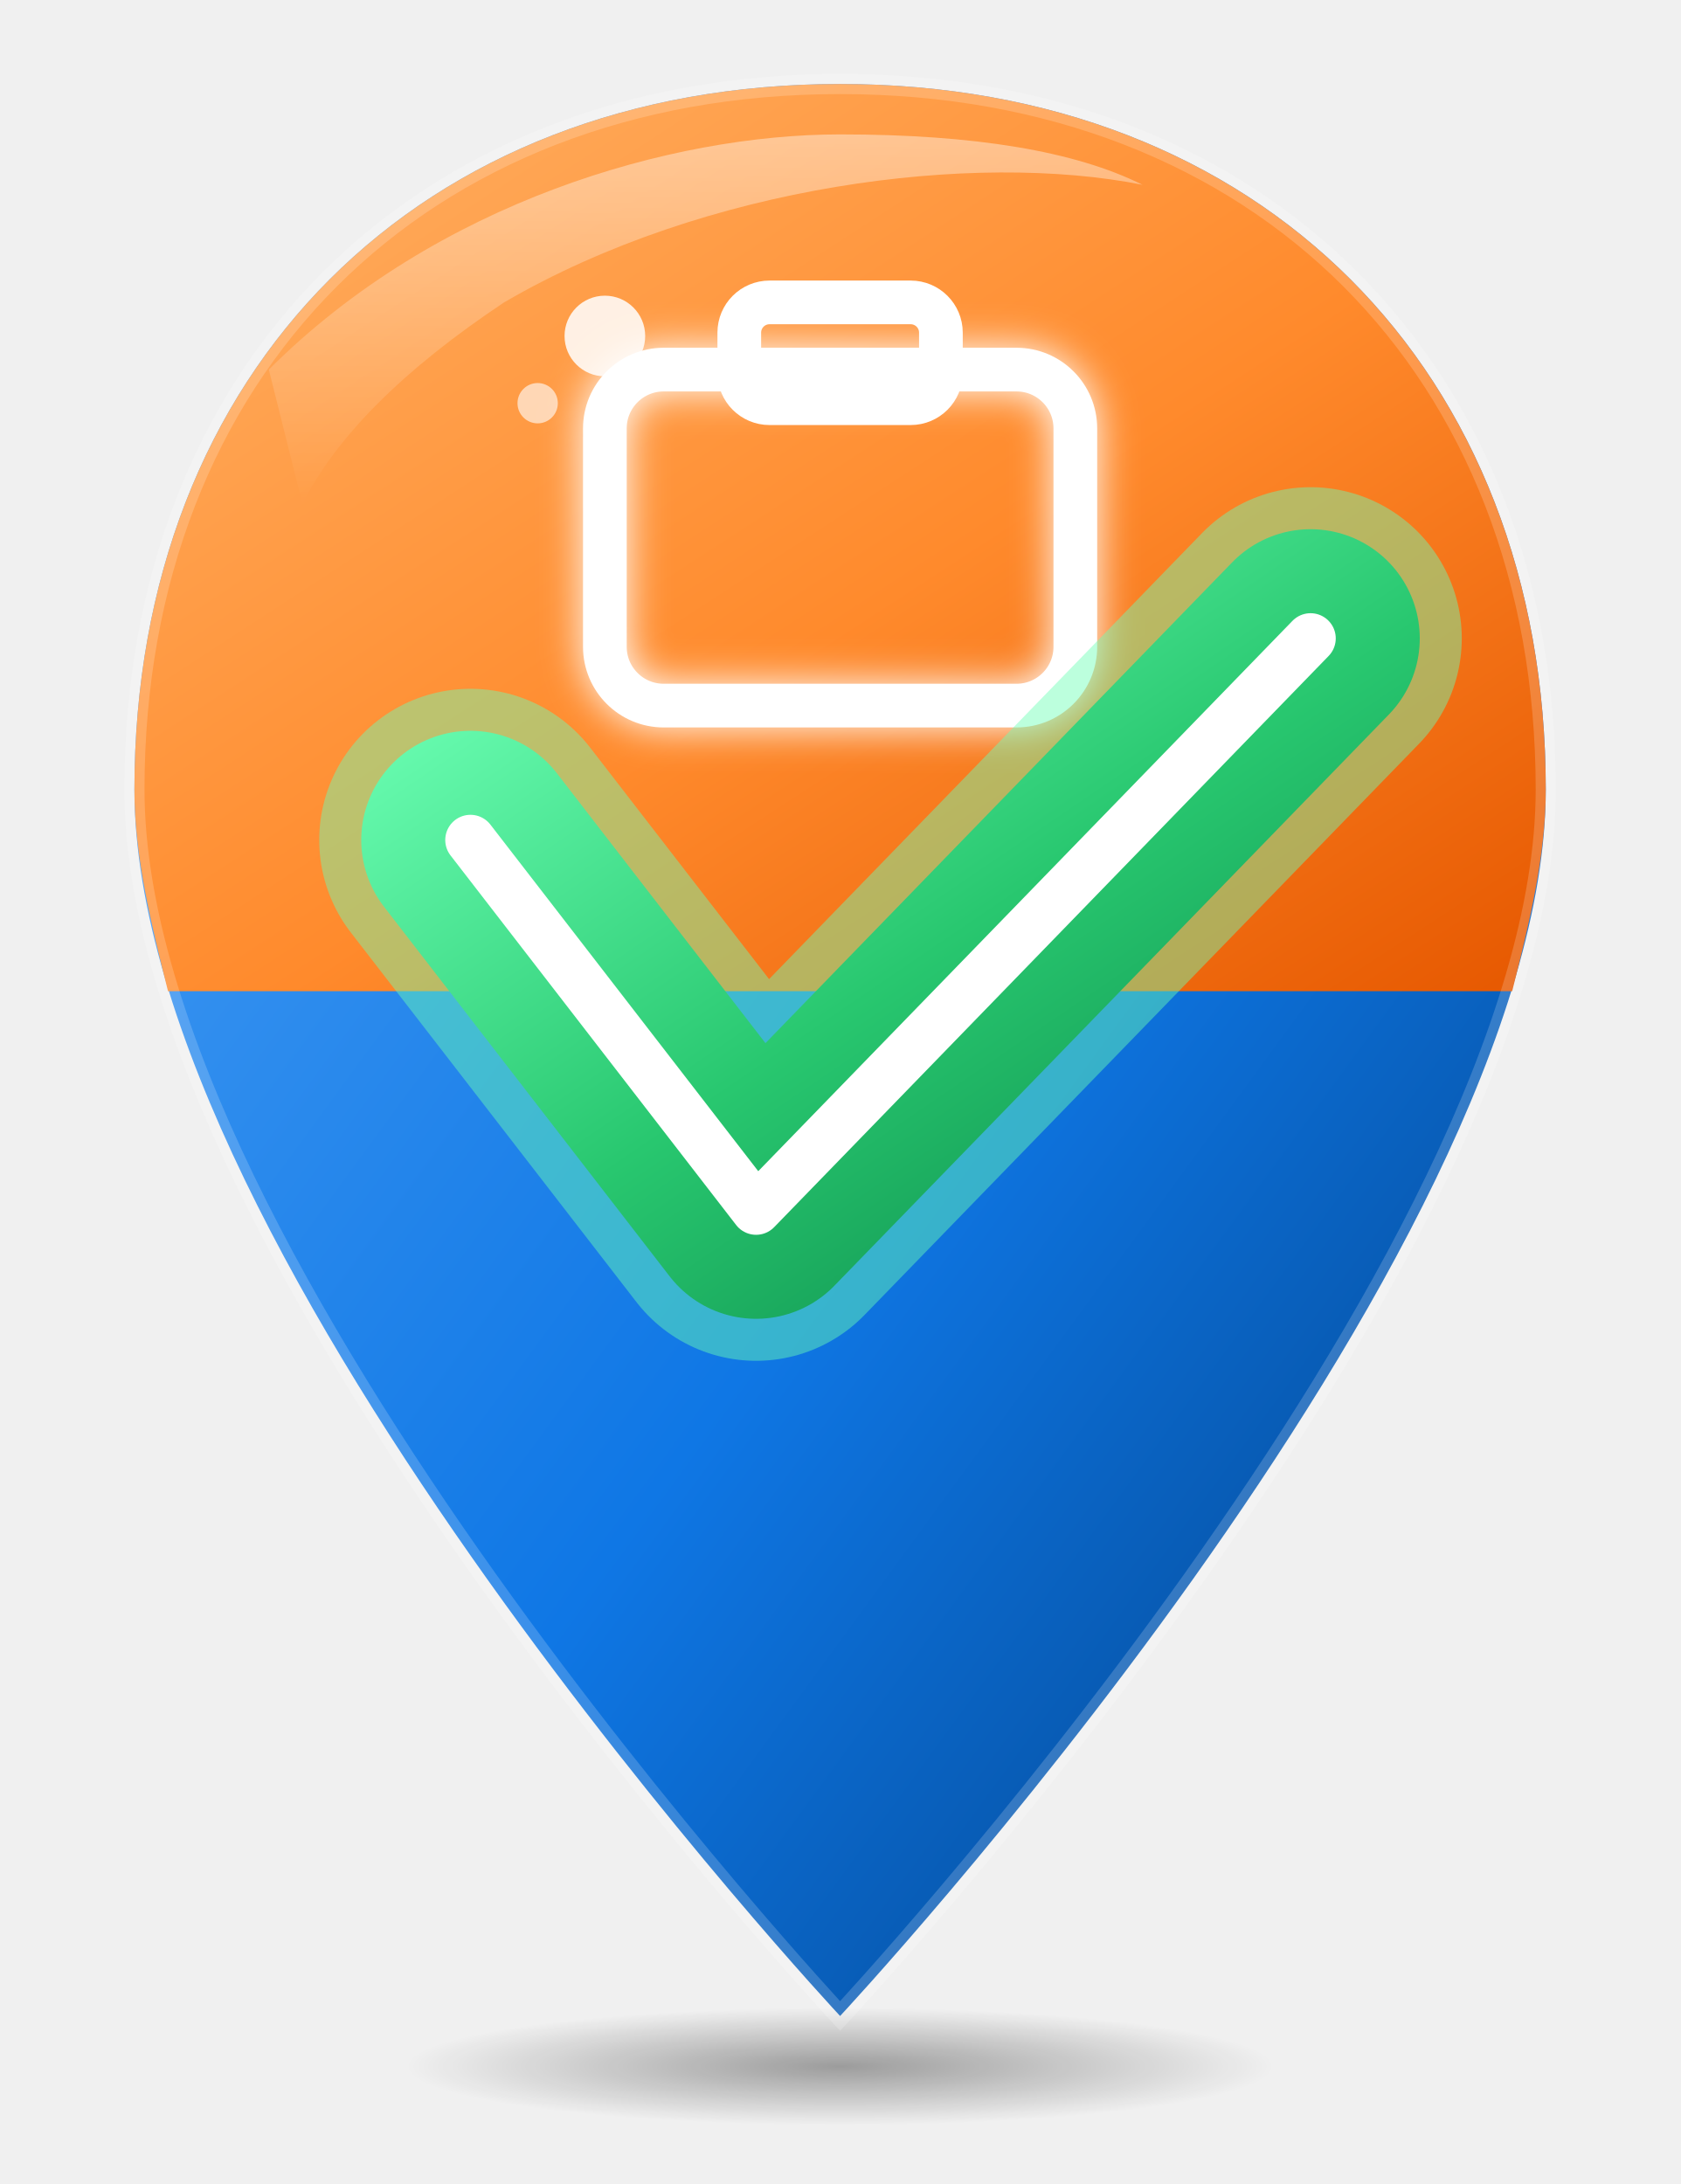
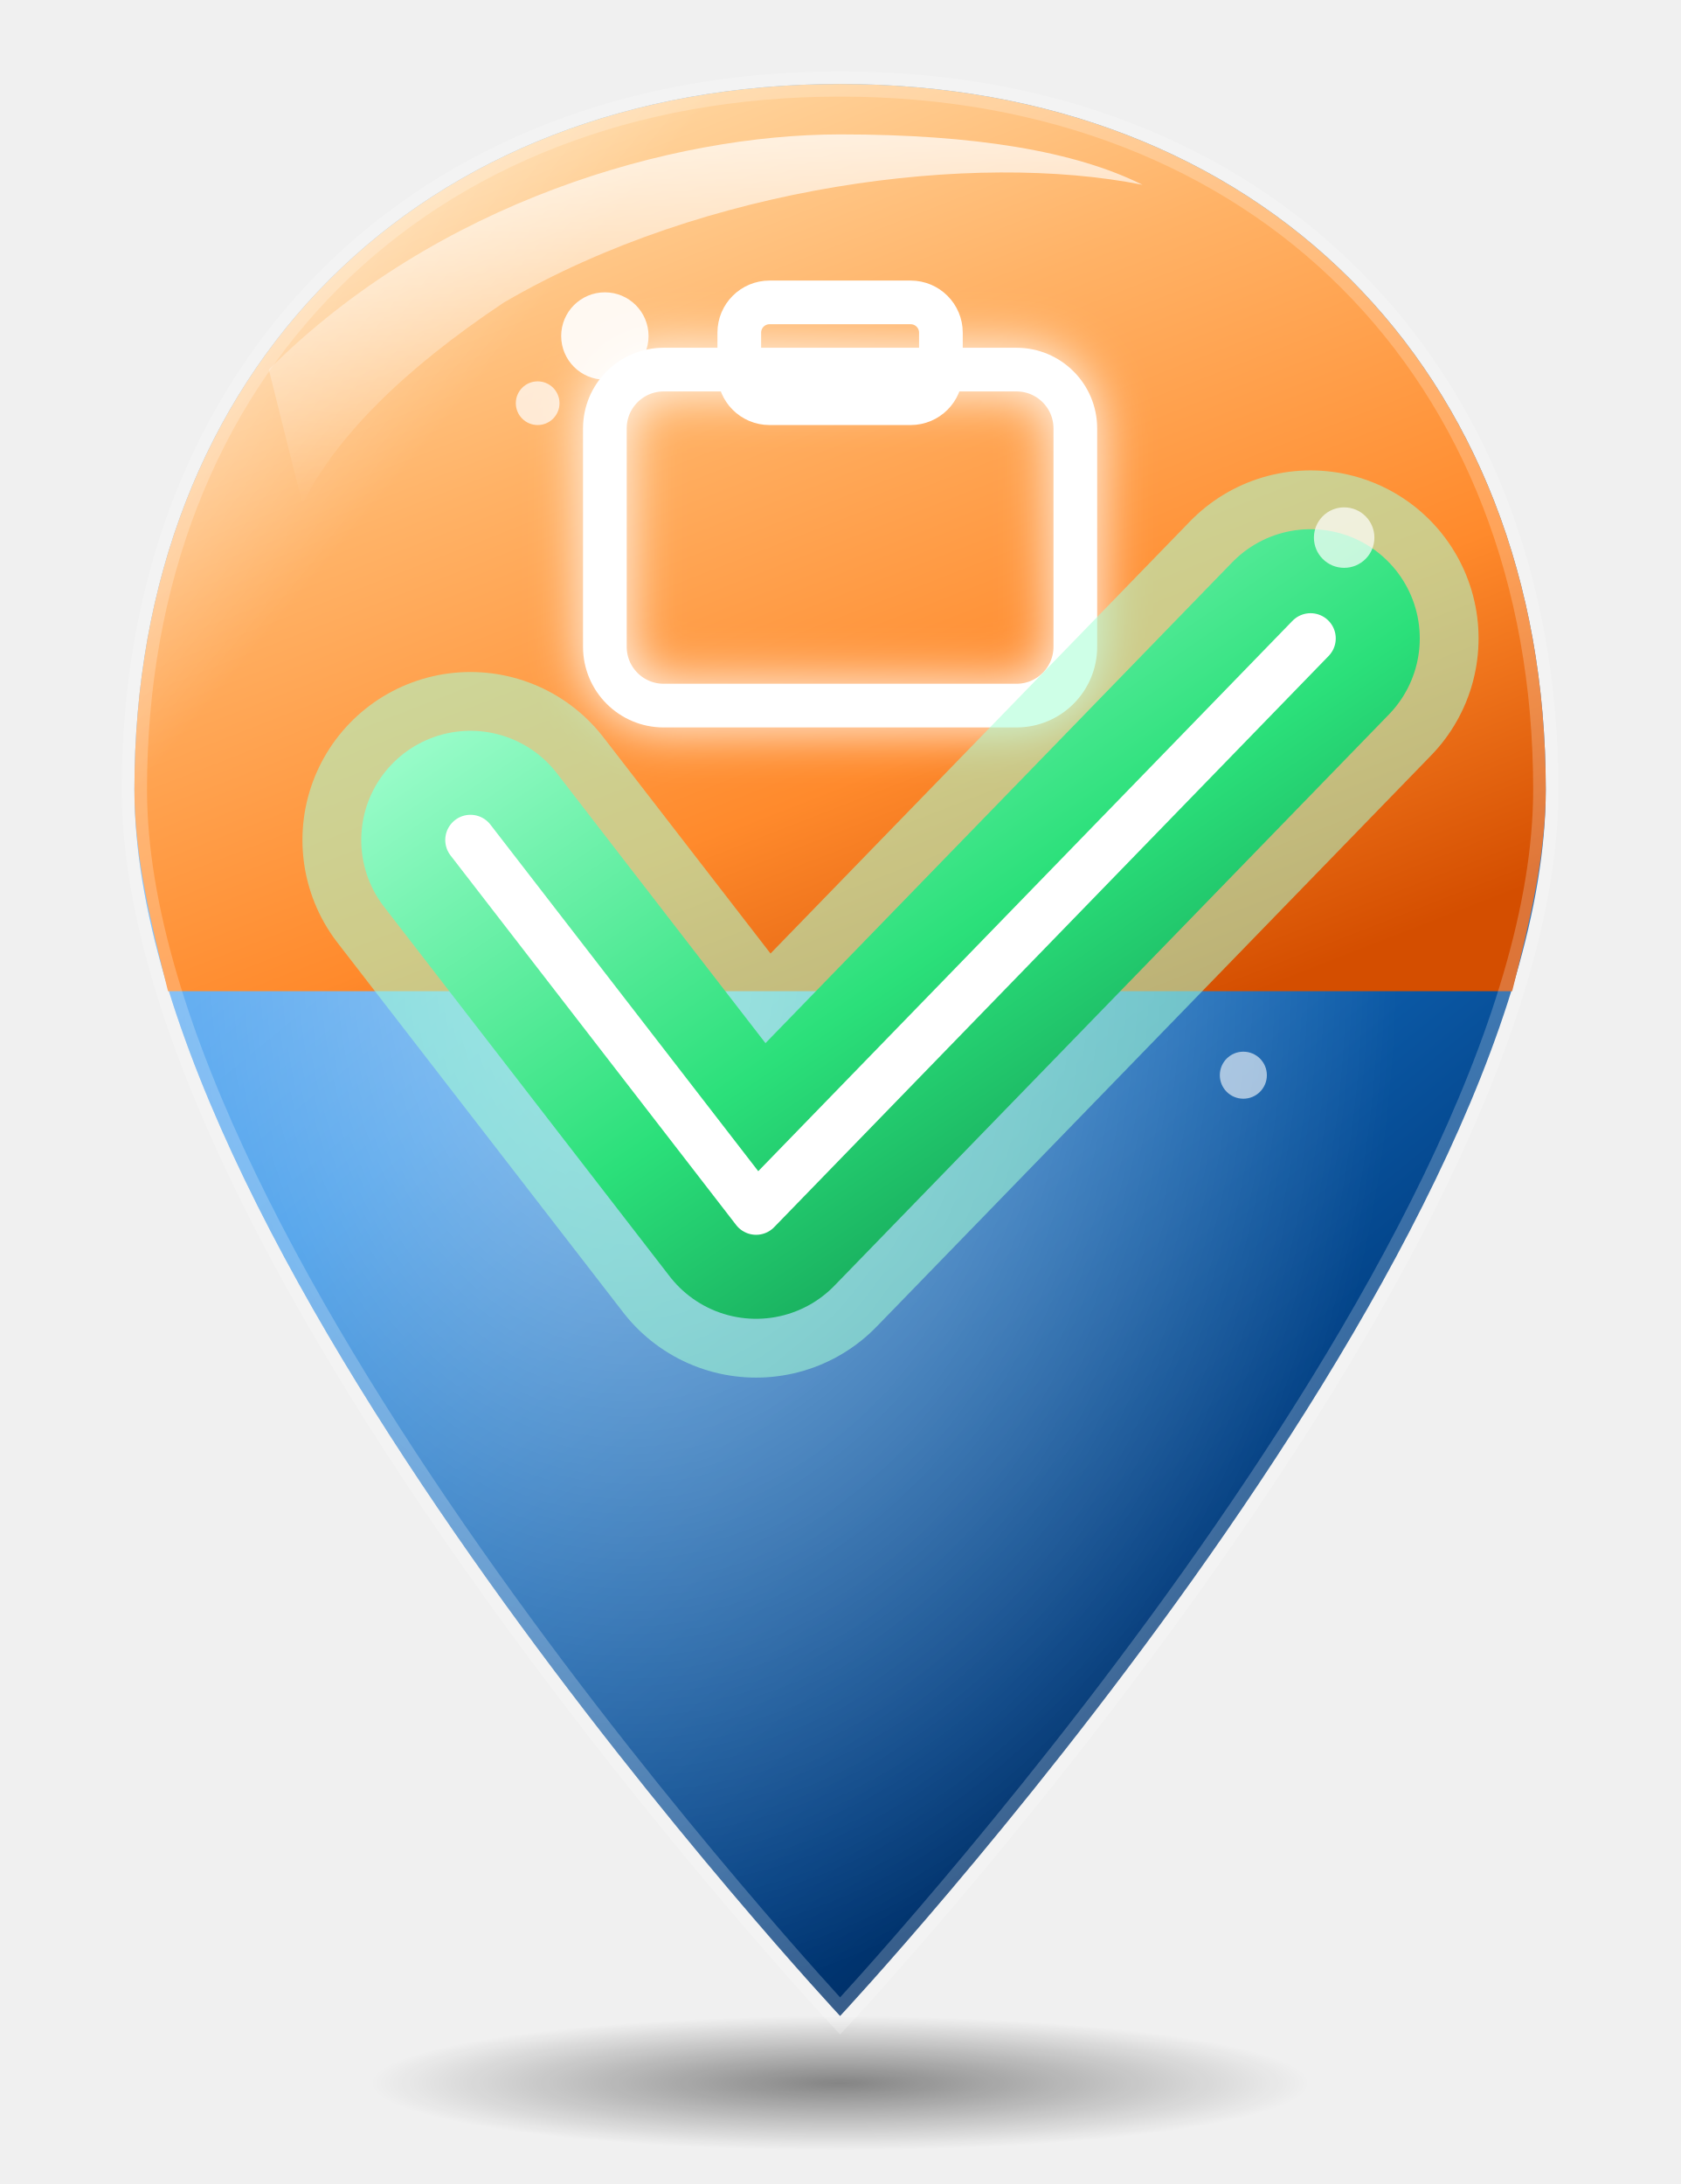
<svg xmlns="http://www.w3.org/2000/svg" viewBox="0 0 100 130" width="100" height="130">
  <defs>
-     <linearGradient id="pinTop" x1="0%" y1="0%" x2="100%" y2="100%">
-       <stop offset="0%" stop-color="#FFB266" />
-       <stop offset="55%" stop-color="#FF8A2C" />
-       <stop offset="100%" stop-color="#E65800" />
+     <linearGradient id="pinTop" x1="20%" y1="0%" x2="80%" y2="100%">
+       <stop offset="0%" stop-color="#FFE0B0" />
+       <stop offset="35%" stop-color="#FFB266" />
+       <stop offset="70%" stop-color="#FF8A2C" />
+       <stop offset="100%" stop-color="#D44E00" />
    </linearGradient>
-     <linearGradient id="pinBottom" x1="0%" y1="0%" x2="100%" y2="100%">
-       <stop offset="0%" stop-color="#4FA3F7" />
-       <stop offset="55%" stop-color="#0F77E5" />
-       <stop offset="100%" stop-color="#003D80" />
+     <linearGradient id="pinBottom" x1="20%" y1="0%" x2="80%" y2="100%">
+       <stop offset="0%" stop-color="#6CB5FF" />
+       <stop offset="40%" stop-color="#1E88E5" />
+       <stop offset="80%" stop-color="#003D80" />
+       <stop offset="100%" stop-color="#001A40" />
    </linearGradient>
-     <linearGradient id="checkGrad" x1="0%" y1="0%" x2="100%" y2="100%">
-       <stop offset="0%" stop-color="#6CFFB4" />
-       <stop offset="55%" stop-color="#28C76F" />
-       <stop offset="100%" stop-color="#0E8E4E" />
-     </linearGradient>
-     <linearGradient id="shine" x1="0%" y1="0%" x2="0%" y2="100%">
+     <radialGradient id="pinInner" cx="35%" cy="45%" r="55%">
      <stop offset="0%" stop-color="rgba(255,255,255,0.55)" />
      <stop offset="100%" stop-color="rgba(255,255,255,0)" />
+     </radialGradient>
+     <linearGradient id="checkGrad" x1="0%" y1="0%" x2="100%" y2="100%">
+       <stop offset="0%" stop-color="#A6FFD3" />
+       <stop offset="55%" stop-color="#2BE07A" />
+       <stop offset="100%" stop-color="#0B8A4A" />
    </linearGradient>
-     <radialGradient id="shadow" cx="50%" cy="50%" r="50%">
-       <stop offset="0%" stop-color="rgba(0,0,0,0.35)" />
+     <linearGradient id="topSheen" x1="0%" y1="0%" x2="0%" y2="100%">
+       <stop offset="0%" stop-color="rgba(255,255,255,0.85)" />
+       <stop offset="100%" stop-color="rgba(255,255,255,0)" />
+     </linearGradient>
+     <radialGradient id="floorShadow" cx="50%" cy="50%" r="50%">
+       <stop offset="0%" stop-color="rgba(0,0,0,0.45)" />
      <stop offset="100%" stop-color="rgba(0,0,0,0)" />
    </radialGradient>
-     <filter id="logoGlow" x="-20%" y="-20%" width="140%" height="140%">
-       <feGaussianBlur stdDeviation="1.2" result="b" />
+     <linearGradient id="sweep" x1="0%" y1="0%" x2="100%" y2="100%">
+       <stop offset="0%" stop-color="rgba(255,255,255,0)">
+         <animate attributeName="offset" values="-0.4;1.4" dur="3.6s" repeatCount="indefinite" />
+       </stop>
+       <stop offset="0.15" stop-color="rgba(255,255,255,0.85)">
+         <animate attributeName="offset" values="-0.25;1.55" dur="3.6s" repeatCount="indefinite" />
+       </stop>
+       <stop offset="0.30" stop-color="rgba(255,255,255,0)">
+         <animate attributeName="offset" values="-0.1;1.7" dur="3.6s" repeatCount="indefinite" />
+       </stop>
+     </linearGradient>
+     <filter id="logoGlow" x="-30%" y="-30%" width="160%" height="160%">
+       <feGaussianBlur stdDeviation="1.5" result="b" />
      <feMerge>
        <feMergeNode in="b" />
        <feMergeNode in="SourceGraphic" />
      </feMerge>
    </filter>
+     <clipPath id="pinClip">
+       <path d="M50 5 C25 5 8 22 8 47 C8 75 50 120 50 120 C50 120 92 75 92 47 C92 22 75 5 50 5 Z" />
+     </clipPath>
  </defs>
-   <ellipse cx="50" cy="123" rx="26" ry="3.5" fill="url(#shadow)" />
+   <ellipse cx="50" cy="124" rx="28" ry="4" fill="url(#floorShadow)" />
  <path d="M50 5 C25 5 8 22 8 47 C8 75 50 120 50 120 C50 120 92 75 92 47 C92 22 75 5 50 5 Z" fill="url(#pinBottom)" />
+   <path d="M50 5 C25 5 8 22 8 47 C8 75 50 120 50 120 C50 120 92 75 92 47 C92 22 75 5 50 5 Z" fill="url(#pinInner)" />
  <path d="M50 5 C25 5 8 22 8 47 C8 51 9 55 10 59 L90 59 C91 55 92 51 92 47 C92 22 75 5 50 5 Z" fill="url(#pinTop)" />
-   <path d="M50 5 C25 5 8 22 8 47 C8 75 50 120 50 120 C50 120 92 75 92 47 C92 22 75 5 50 5 Z" fill="none" stroke="rgba(255,255,255,0.18)" stroke-width="1.2" />
-   <path d="M16 22 C26 12 40 8 50 8 C58 8 64 9 68 11 C58 9 42 11 30 18 C24 22 20 26 18 30 Z" fill="url(#shine)" opacity="0.75" />
+   <path d="M50 5 C25 5 8 22 8 47 C8 75 50 120 50 120 C50 120 92 75 92 47 C92 22 75 5 50 5 Z" fill="none" stroke="rgba(255,255,255,0.22)" stroke-width="1.5" />
+   <g clip-path="url(#pinClip)">
+     <rect x="-20" y="-20" width="140" height="170" fill="url(#sweep)" />
+   </g>
+   <path d="M16 22 C26 12 40 8 50 8 C58 8 64 9 68 11 C58 9 42 11 30 18 C24 22 20 26 18 30 Z" fill="url(#topSheen)" opacity="0.85" />
  <rect x="36" y="22" width="28" height="20" rx="3.5" fill="none" stroke="#ffffff" stroke-width="2.6" filter="url(#logoGlow)" />
  <rect x="44" y="18" width="12" height="6" rx="1.8" fill="none" stroke="#ffffff" stroke-width="2.6" />
-   <path d="M28 50 L45 72 L78 38" fill="none" stroke="rgba(108, 255, 180, 0.45)" stroke-width="18" stroke-linecap="round" stroke-linejoin="round" />
+   <path d="M28 50 L45 72 L78 38" fill="none" stroke="rgba(166, 255, 211, 0.55)" stroke-width="20" stroke-linecap="round" stroke-linejoin="round" />
  <path d="M28 50 L45 72 L78 38" fill="none" stroke="url(#checkGrad)" stroke-width="13" stroke-linecap="round" stroke-linejoin="round" />
  <path d="M28 50 L45 72 L78 38" fill="none" stroke="#ffffff" stroke-width="3" stroke-linecap="round" stroke-linejoin="round" />
-   <circle cx="36" cy="20" r="2.4" fill="#ffffff" opacity="0.85" />
-   <circle cx="32" cy="24" r="1.2" fill="#ffffff" opacity="0.6" />
+   <g fill="#ffffff">
+     <circle cx="36" cy="20" r="2.6" opacity="0.9" />
+     <circle cx="32" cy="24" r="1.3" opacity="0.7" />
+     <circle cx="80" cy="32" r="1.8" opacity="0.7">
+       <animate attributeName="opacity" values="0.2;0.95;0.2" dur="2.4s" repeatCount="indefinite" />
+     </circle>
+     <circle cx="74" cy="64" r="1.4" opacity="0.6">
+       <animate attributeName="opacity" values="0.95;0.2;0.95" dur="2.4s" repeatCount="indefinite" />
+     </circle>
+   </g>
</svg>
